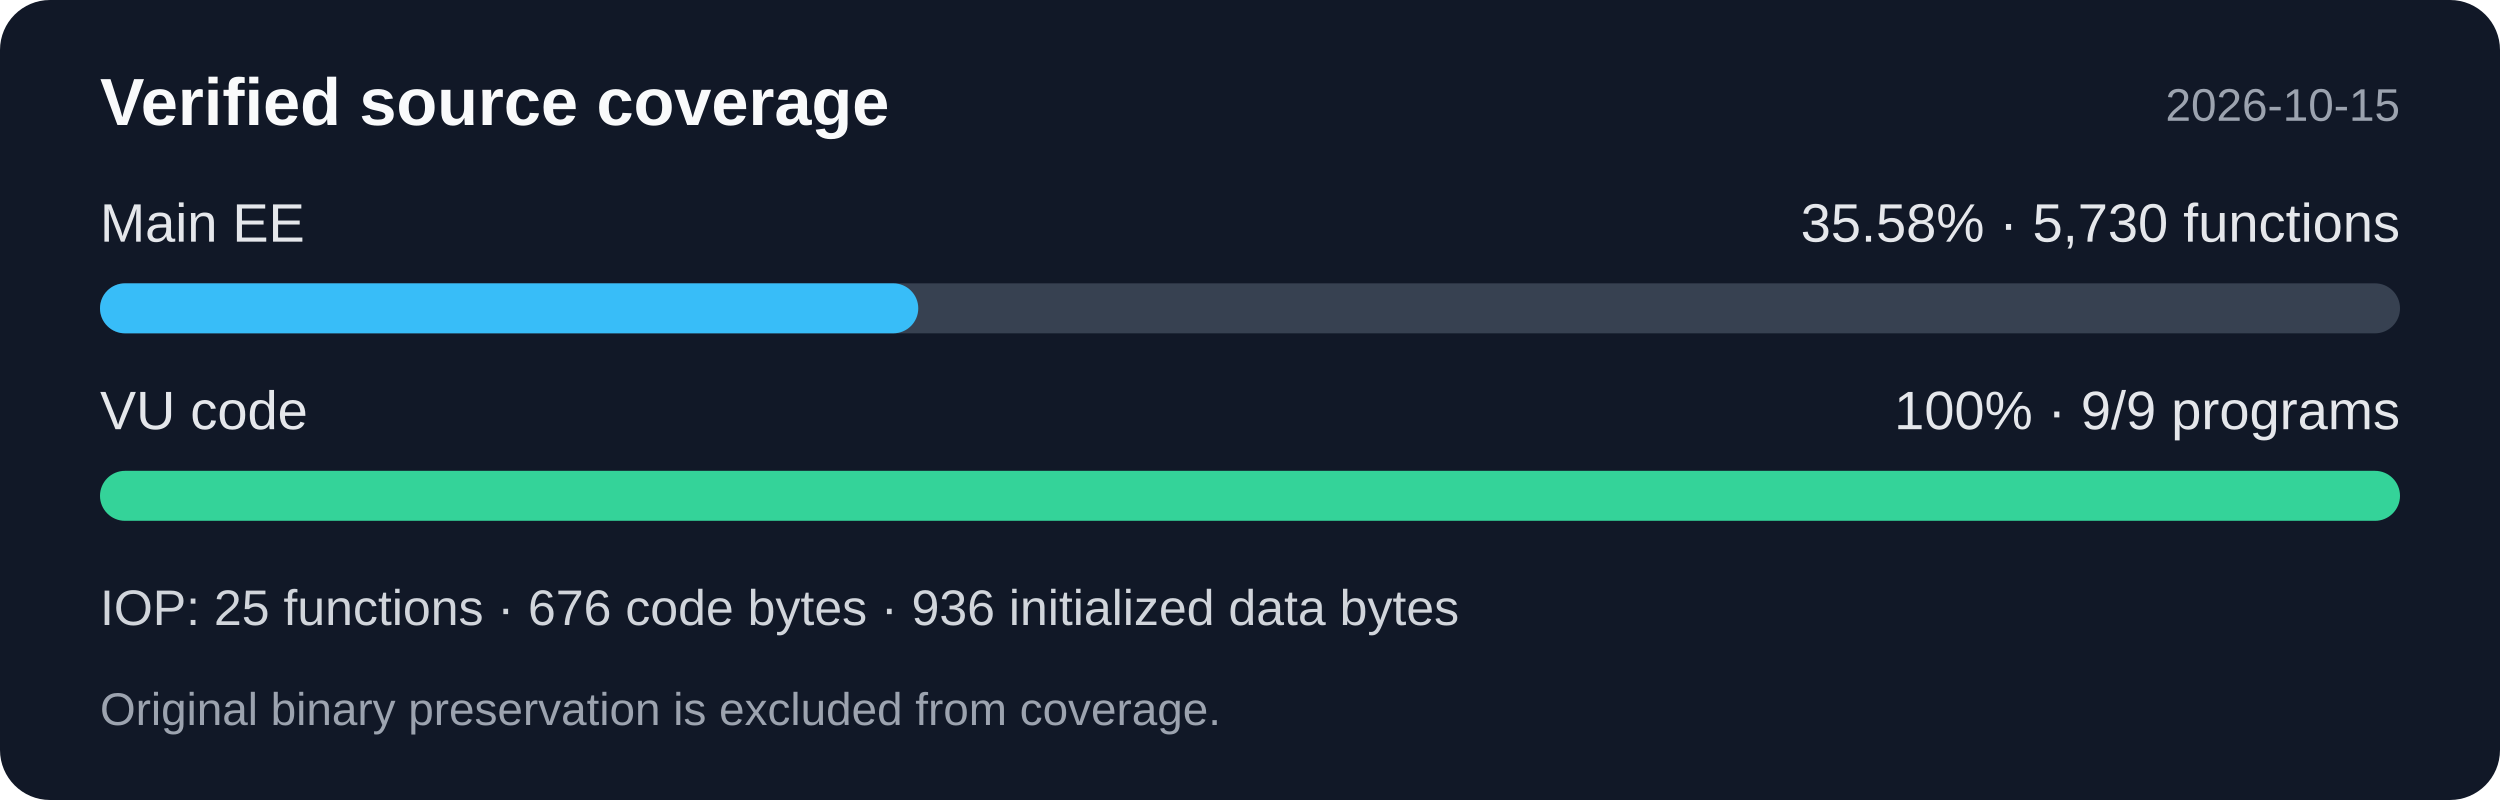
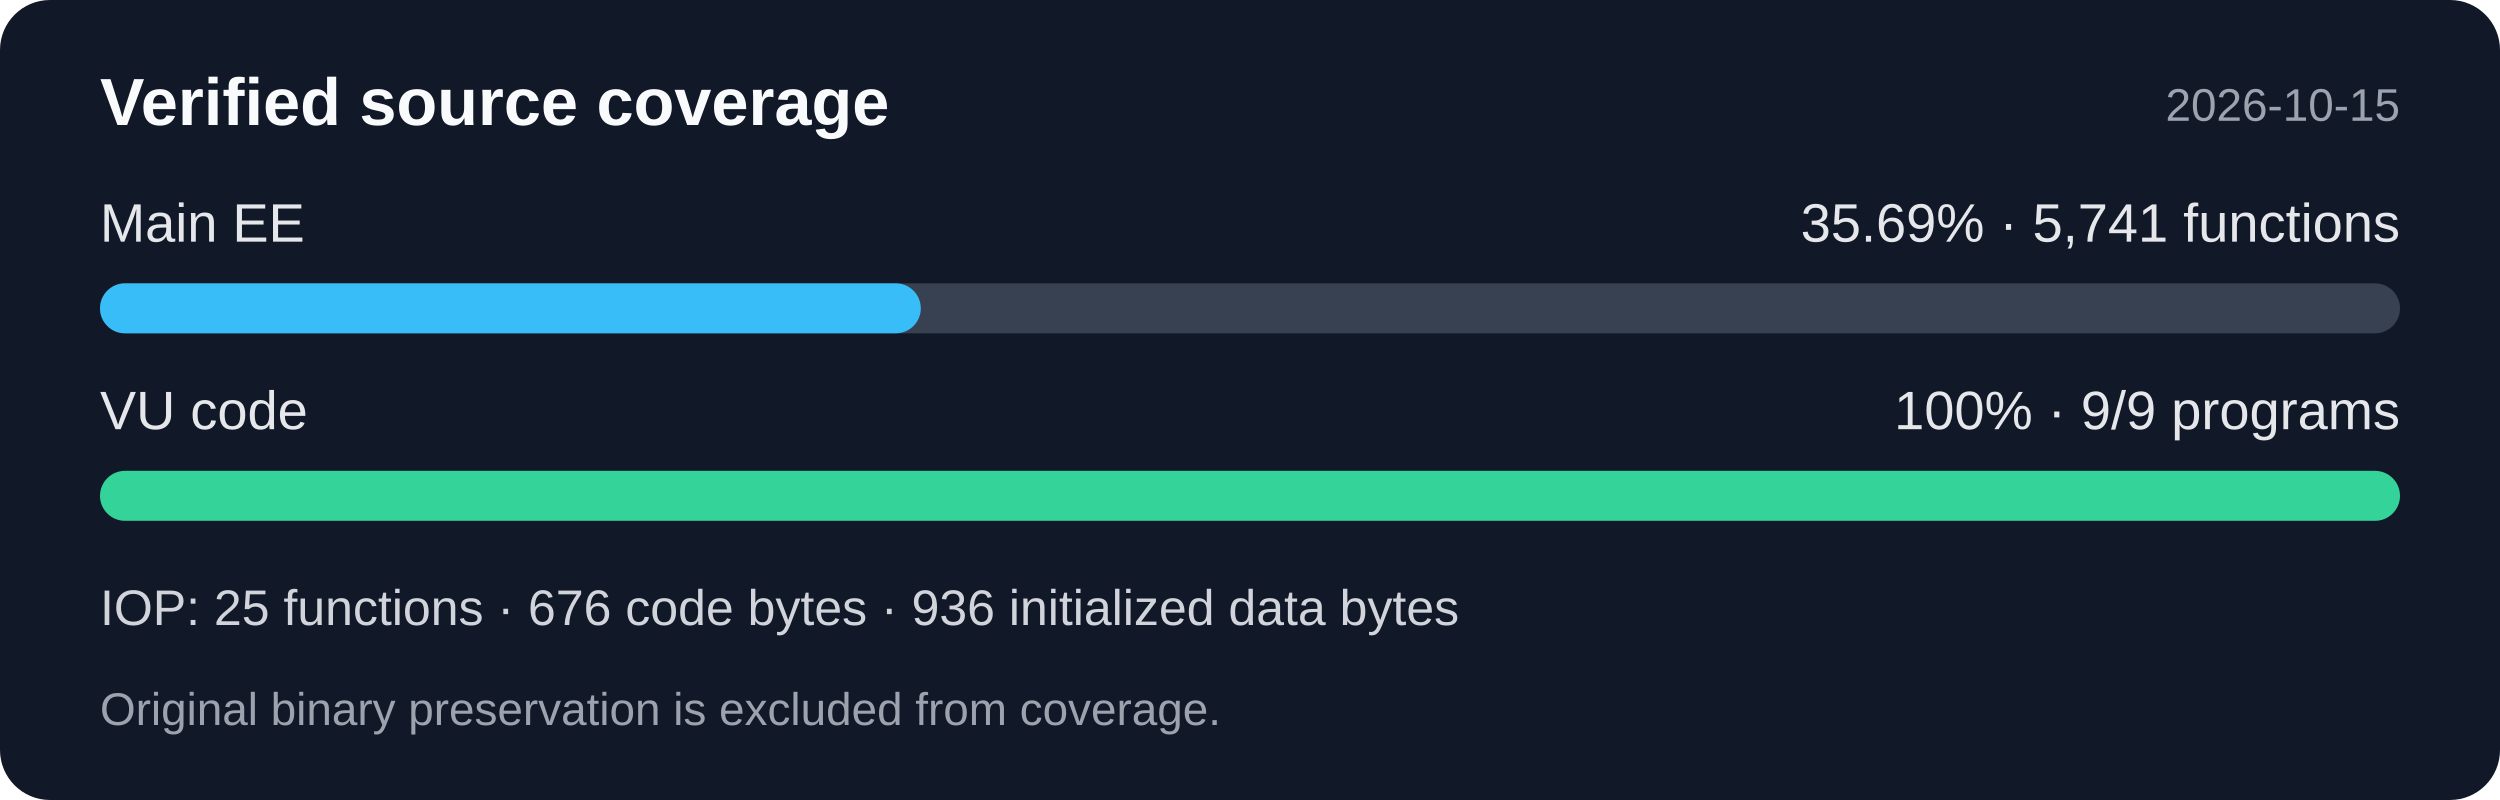
<svg xmlns="http://www.w3.org/2000/svg" width="600" height="192" viewBox="0 0 600 192" role="img" aria-labelledby="title desc">
  <rect width="600" height="192" rx="12" fill="#111827" />
  <g font-family="Segoe UI,Arial,sans-serif">
    <text x="24" y="30" fill="#f9fafb" font-size="16" font-weight="600">Verified source coverage</text>
    <text x="576" y="29" fill="#9ca3af" font-size="11" text-anchor="end">2026-10-15</text>
    <text x="24" y="58" fill="#e5e7eb" font-size="13">Main EE</text>
-     <text x="576" y="58" fill="#e5e7eb" font-size="13" text-anchor="end">35.58% · 5,730 functions</text>
+     <text x="576" y="58" fill="#e5e7eb" font-size="13" text-anchor="end">35.69% · 5,741 functions</text>
    <rect x="24" y="68" width="552" height="12" rx="6" fill="#374151" />
-     <rect x="24" y="68" width="196.385" height="12" rx="6" fill="#38bdf8" />
+     <rect x="24" y="68" width="196.99" height="12" rx="6" fill="#38bdf8" />
    <text x="24" y="103" fill="#e5e7eb" font-size="13">VU code</text>
    <text x="576" y="103" fill="#e5e7eb" font-size="13" text-anchor="end">100% · 9/9 programs</text>
    <rect x="24" y="113" width="552" height="12" rx="6" fill="#34d399" />
    <text x="24" y="150" fill="#d1d5db" font-size="12">IOP: 25 functions · 676 code bytes · 936 initialized data bytes</text>
    <text x="24" y="174" fill="#9ca3af" font-size="11">Original binary preservation is excluded from coverage.</text>
  </g>
</svg>
